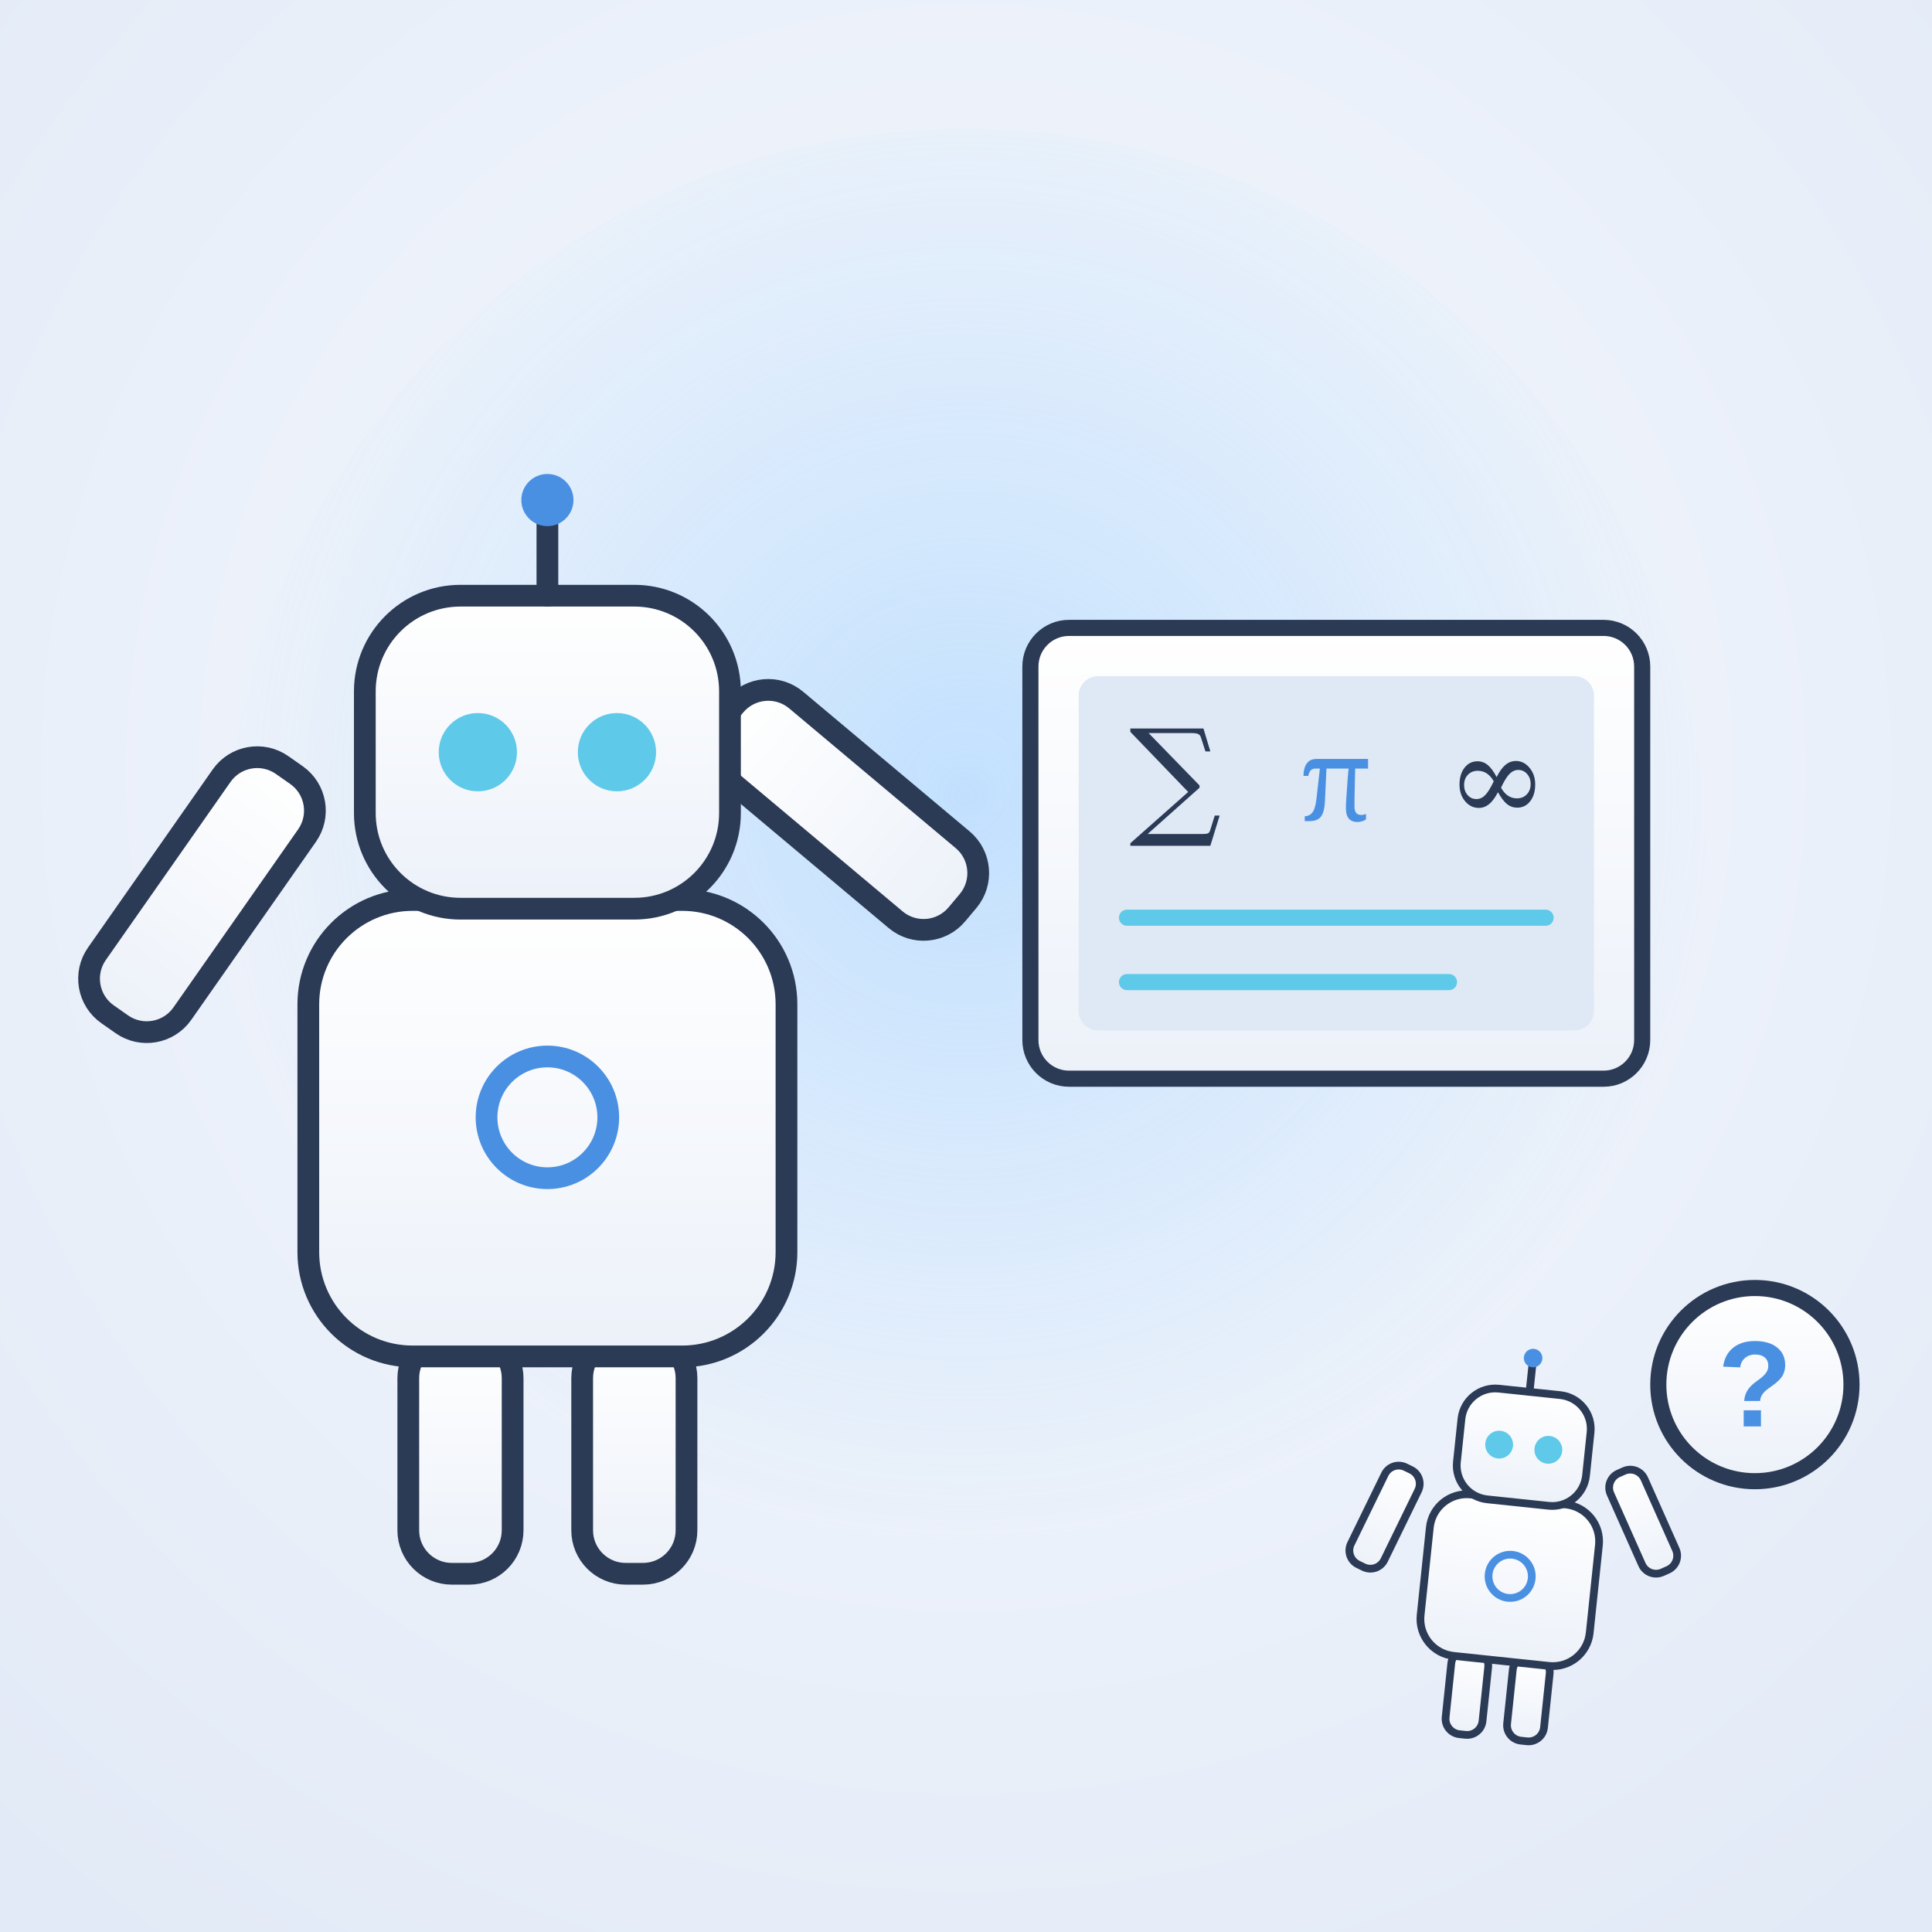
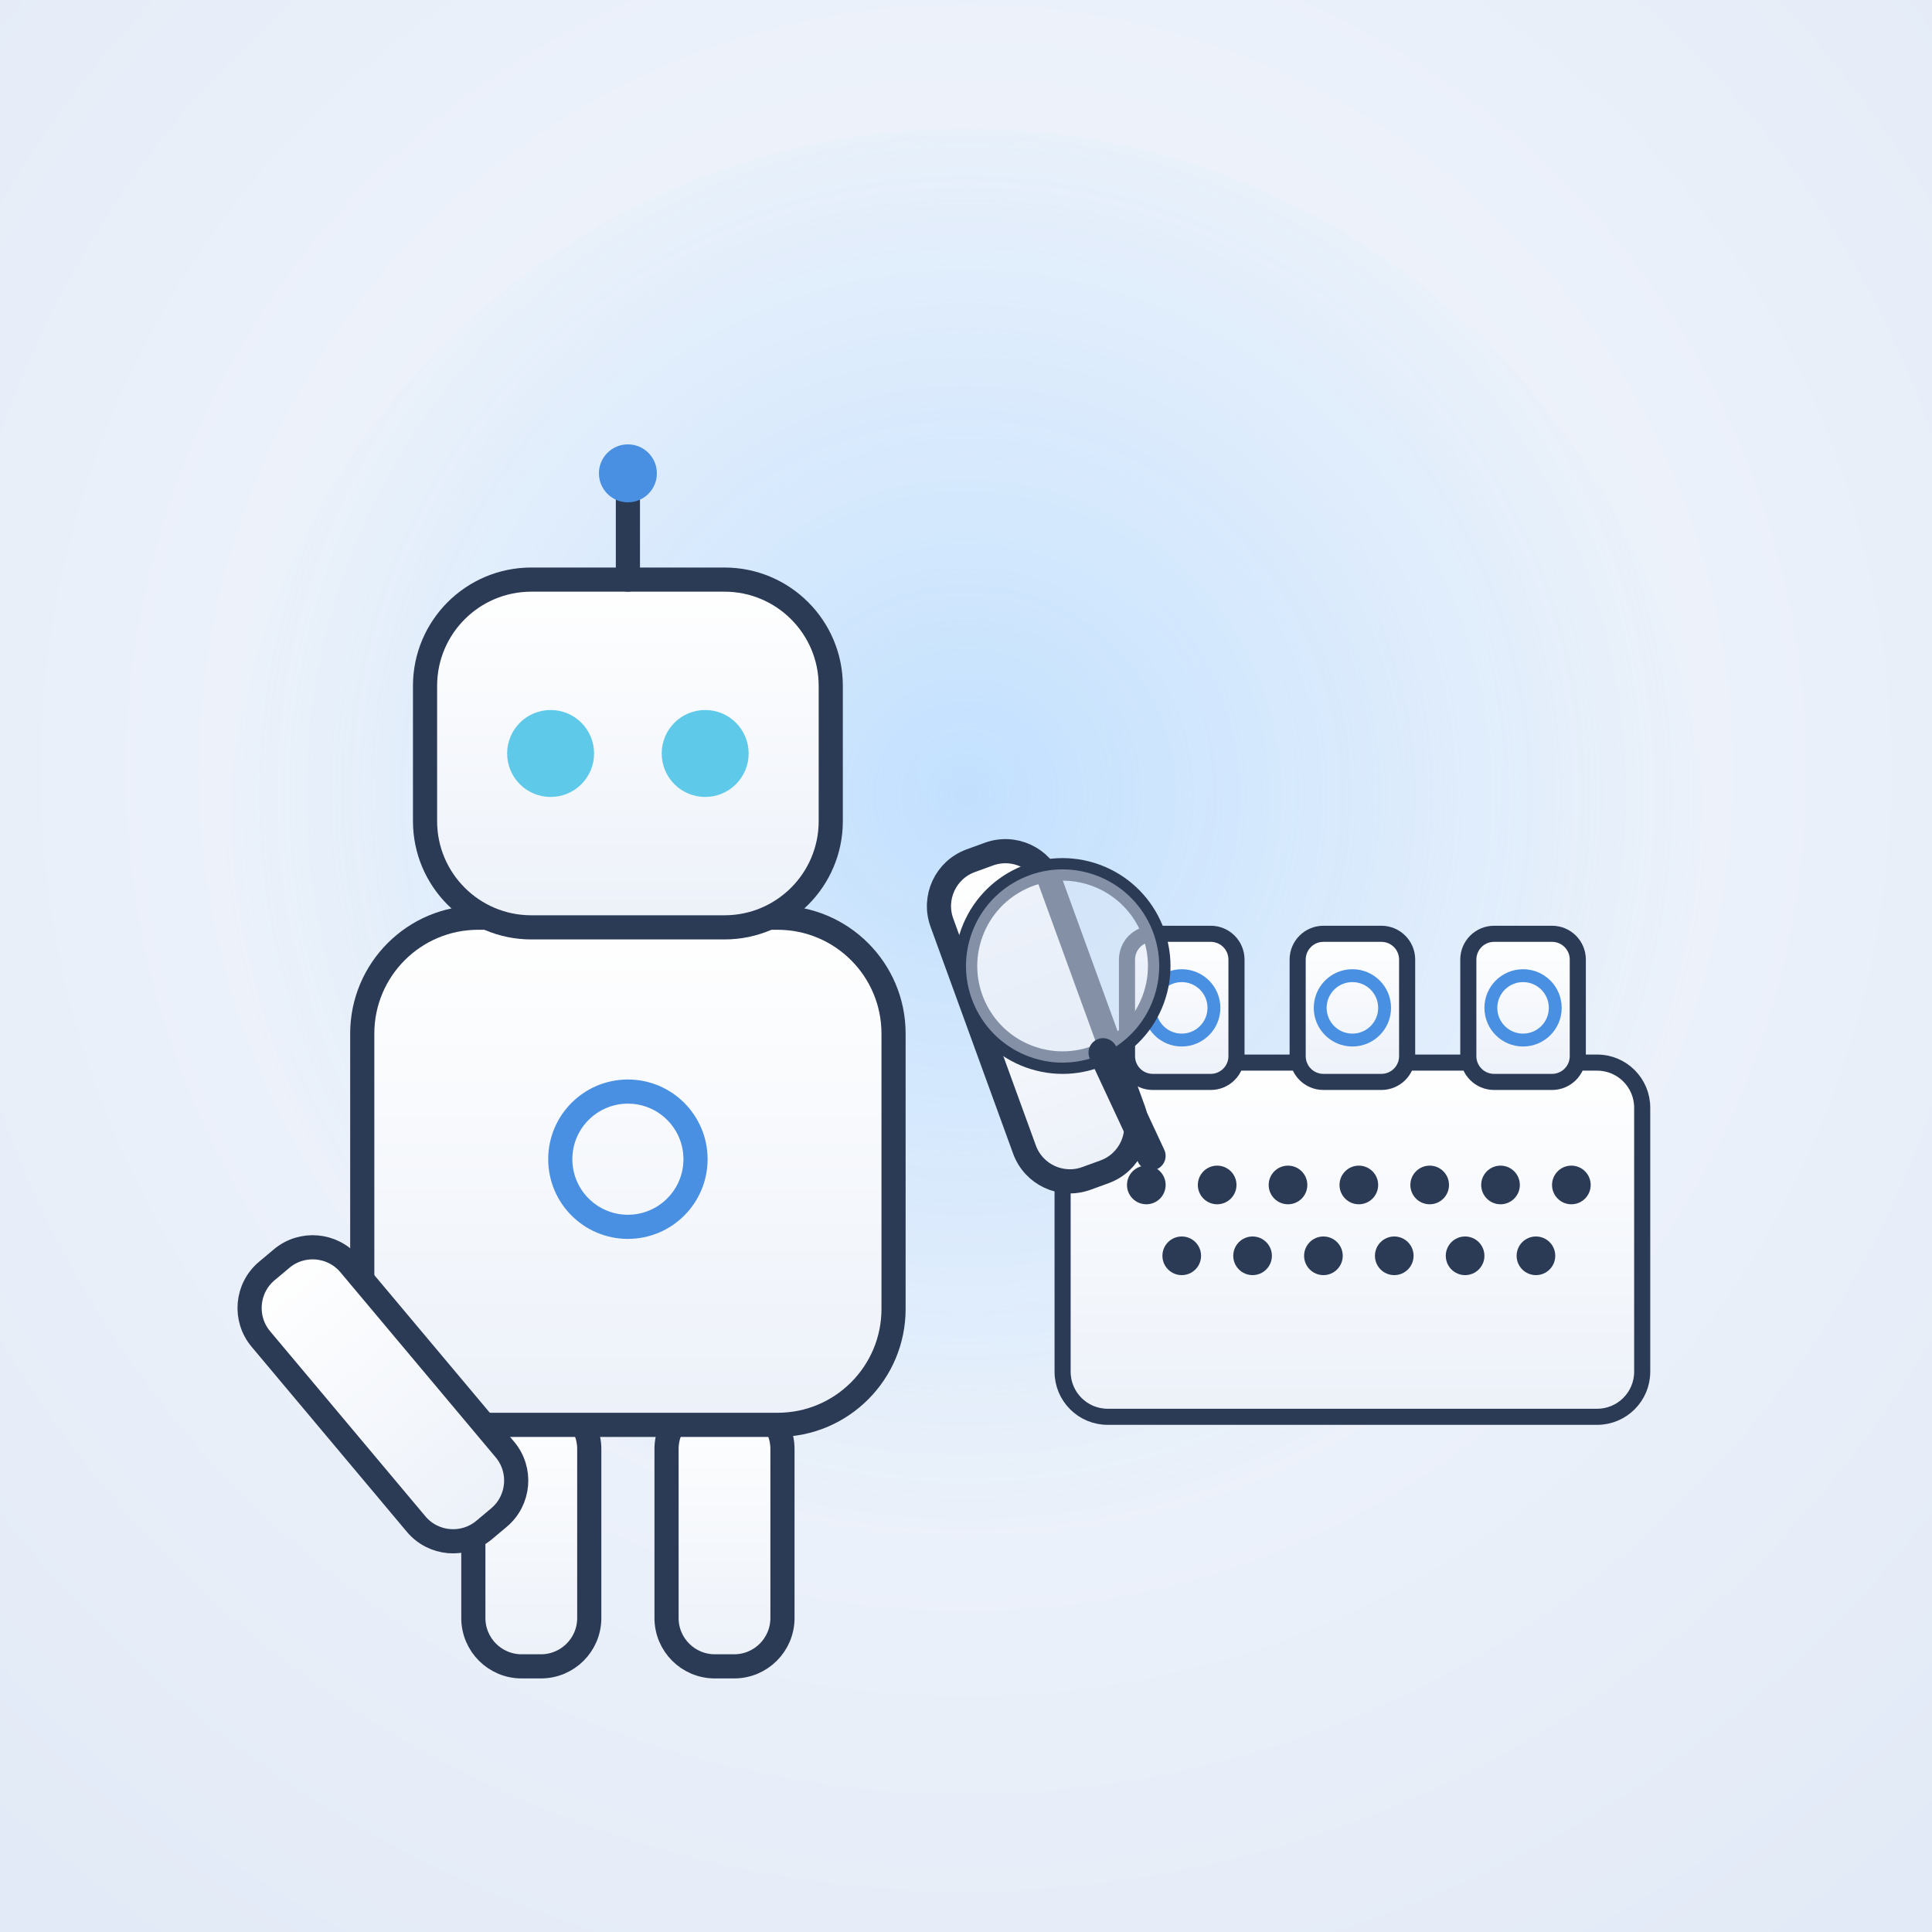
<svg xmlns="http://www.w3.org/2000/svg" viewBox="0 0 600 600">
  <defs>
    <radialGradient id="bgGrad" cx="50%" cy="40%" r="75%">
      <stop offset="0%" stop-color="#f6f9fd" />
      <stop offset="100%" stop-color="#e2eaf7" />
    </radialGradient>
    <radialGradient id="glow" cx="50%" cy="45%" r="50%">
      <stop offset="0%" stop-color="#8ec7ff" stop-opacity="0.5" />
      <stop offset="100%" stop-color="#8ec7ff" stop-opacity="0" />
    </radialGradient>
    <linearGradient id="bodyGrad" x1="0%" y1="0%" x2="0%" y2="100%">
      <stop offset="0%" stop-color="#ffffff" />
      <stop offset="100%" stop-color="#ecf1f9" />
    </linearGradient>
  </defs>
  <rect width="600" height="600" fill="url(#bgGrad)" />
  <circle cx="300" cy="270" r="230" fill="url(#glow)" />
-   <g transform="translate(170,320) rotate(0) scale(1.35)">
+   <g transform="translate(420,360)">
+     <rect x="-90" y="-30" width="180" height="110" rx="14" fill="url(#bodyGrad)" stroke="#2b3a55" stroke-width="5" />
+     <rect x="-70" y="-70" width="34" height="46" rx="8" fill="url(#bodyGrad)" stroke="#2b3a55" stroke-width="5" />
+     <rect x="-17" y="-70" width="34" height="46" rx="8" fill="url(#bodyGrad)" stroke="#2b3a55" stroke-width="5" />
+     <rect x="36" y="-70" width="34" height="46" rx="8" fill="url(#bodyGrad)" stroke="#2b3a55" stroke-width="5" />
+     <circle cx="-53" cy="-47" r="10" fill="none" stroke="#4a90e2" stroke-width="4" />
+     <circle cx="0" cy="-47" r="10" fill="none" stroke="#4a90e2" stroke-width="4" />
+     <circle cx="53" cy="-47" r="10" fill="none" stroke="#4a90e2" stroke-width="4" />
+     <g fill="#2b3a55">
+       <circle cx="-64" cy="8" r="6" />
+       <circle cx="-42" cy="8" r="6" />
+       <circle cx="-20" cy="8" r="6" />
+       <circle cx="2" cy="8" r="6" />
+       <circle cx="24" cy="8" r="6" />
+       <circle cx="46" cy="8" r="6" />
+       <circle cx="68" cy="8" r="6" />
+       <circle cx="-53" cy="30" r="6" />
+       <circle cx="-31" cy="30" r="6" />
+       <circle cx="-9" cy="30" r="6" />
+       <circle cx="13" cy="30" r="6" />
+       <circle cx="35" cy="30" r="6" />
+       <circle cx="57" cy="30" r="6" />
+     </g>
+   </g>
+   <g transform="translate(195,330) rotate(0) scale(1.5)">
    <rect x="-32" y="70" width="24" height="55" rx="10" fill="url(#bodyGrad)" stroke="#2b3a55" stroke-width="5" />
    <rect x="8" y="70" width="24" height="55" rx="10" fill="url(#bodyGrad)" stroke="#2b3a55" stroke-width="5" />
    <rect x="-55" y="-30" width="110" height="105" rx="24" fill="url(#bodyGrad)" stroke="#2b3a55" stroke-width="5" />
    <circle cx="0" cy="20" r="14" fill="none" stroke="#4a90e2" stroke-width="5" />
-     <g transform="rotate(35)">
+     <g transform="rotate(-40)">
      <rect x="-95" y="-15" width="24" height="70" rx="10" fill="url(#bodyGrad)" stroke="#2b3a55" stroke-width="5" />
    </g>
-     <g transform="rotate(-50)">
+     <g transform="rotate(-20)">
      <rect x="71" y="-15" width="24" height="70" rx="10" fill="url(#bodyGrad)" stroke="#2b3a55" stroke-width="5" />
    </g>
    <rect x="-42" y="-100" width="84" height="72" rx="22" fill="url(#bodyGrad)" stroke="#2b3a55" stroke-width="5" />
    <line x1="0" y1="-100" x2="0" y2="-118" stroke="#2b3a55" stroke-width="5" stroke-linecap="round" />
    <circle cx="0" cy="-122" r="6" fill="#4a90e2" />
    <circle cx="-16" cy="-64" r="9" fill="#5ec9e8" />
    <circle cx="16" cy="-64" r="9" fill="#5ec9e8" />
  </g>
-   <g transform="translate(415,270) scale(1)">
-     <rect x="-95" y="-75" width="190" height="140" rx="12" fill="url(#bodyGrad)" stroke="#2b3a55" stroke-width="5" />
-     <rect x="-80" y="-60" width="160" height="110" rx="6" fill="#dfe8f5" />
-     <text x="-50" y="-15" font-family="Georgia, serif" font-size="40" fill="#2b3a55" text-anchor="middle">∑</text>
-     <text x="0" y="-15" font-family="Georgia, serif" font-size="36" fill="#4a90e2" text-anchor="middle">π</text>
-     <text x="50" y="-15" font-family="Georgia, serif" font-size="38" fill="#2b3a55" text-anchor="middle">∞</text>
-     <line x1="-65" y1="15" x2="65" y2="15" stroke="#5ec9e8" stroke-width="5" stroke-linecap="round" />
-     <line x1="-65" y1="35" x2="35" y2="35" stroke="#5ec9e8" stroke-width="5" stroke-linecap="round" />
-   </g>
-   <g transform="translate(470,480) rotate(6) scale(0.48)">
-     <rect x="-32" y="70" width="24" height="55" rx="10" fill="url(#bodyGrad)" stroke="#2b3a55" stroke-width="5" />
-     <rect x="8" y="70" width="24" height="55" rx="10" fill="url(#bodyGrad)" stroke="#2b3a55" stroke-width="5" />
-     <rect x="-55" y="-30" width="110" height="105" rx="24" fill="url(#bodyGrad)" stroke="#2b3a55" stroke-width="5" />
-     <circle cx="0" cy="20" r="14" fill="none" stroke="#4a90e2" stroke-width="5" />
-     <g transform="rotate(20)">
-       <rect x="-95" y="-15" width="24" height="70" rx="10" fill="url(#bodyGrad)" stroke="#2b3a55" stroke-width="5" />
-     </g>
-     <g transform="rotate(-30)">
-       <rect x="71" y="-15" width="24" height="70" rx="10" fill="url(#bodyGrad)" stroke="#2b3a55" stroke-width="5" />
-     </g>
-     <rect x="-42" y="-100" width="84" height="72" rx="22" fill="url(#bodyGrad)" stroke="#2b3a55" stroke-width="5" />
-     <line x1="0" y1="-100" x2="0" y2="-118" stroke="#2b3a55" stroke-width="5" stroke-linecap="round" />
-     <circle cx="0" cy="-122" r="6" fill="#4a90e2" />
-     <circle cx="-16" cy="-64" r="9" fill="#5ec9e8" />
-     <circle cx="16" cy="-64" r="9" fill="#5ec9e8" />
-   </g>
-   <g transform="translate(545,430) scale(1)">
-     <circle cx="0" cy="0" r="30" fill="url(#bodyGrad)" stroke="#2b3a55" stroke-width="5" />
-     <text x="0" y="13" font-family="Arial, sans-serif" font-size="38" font-weight="700" fill="#4a90e2" text-anchor="middle">?</text>
+   <g transform="translate(330,300) rotate(20)">
+     <circle cx="0" cy="0" r="30" fill="none" stroke="#2b3a55" stroke-width="7" />
+     <circle cx="0" cy="0" r="30" fill="#dce6f5" opacity="0.5" />
+     <line x1="21" y1="21" x2="46" y2="46" stroke="#2b3a55" stroke-width="9" stroke-linecap="round" />
  </g>
</svg>
